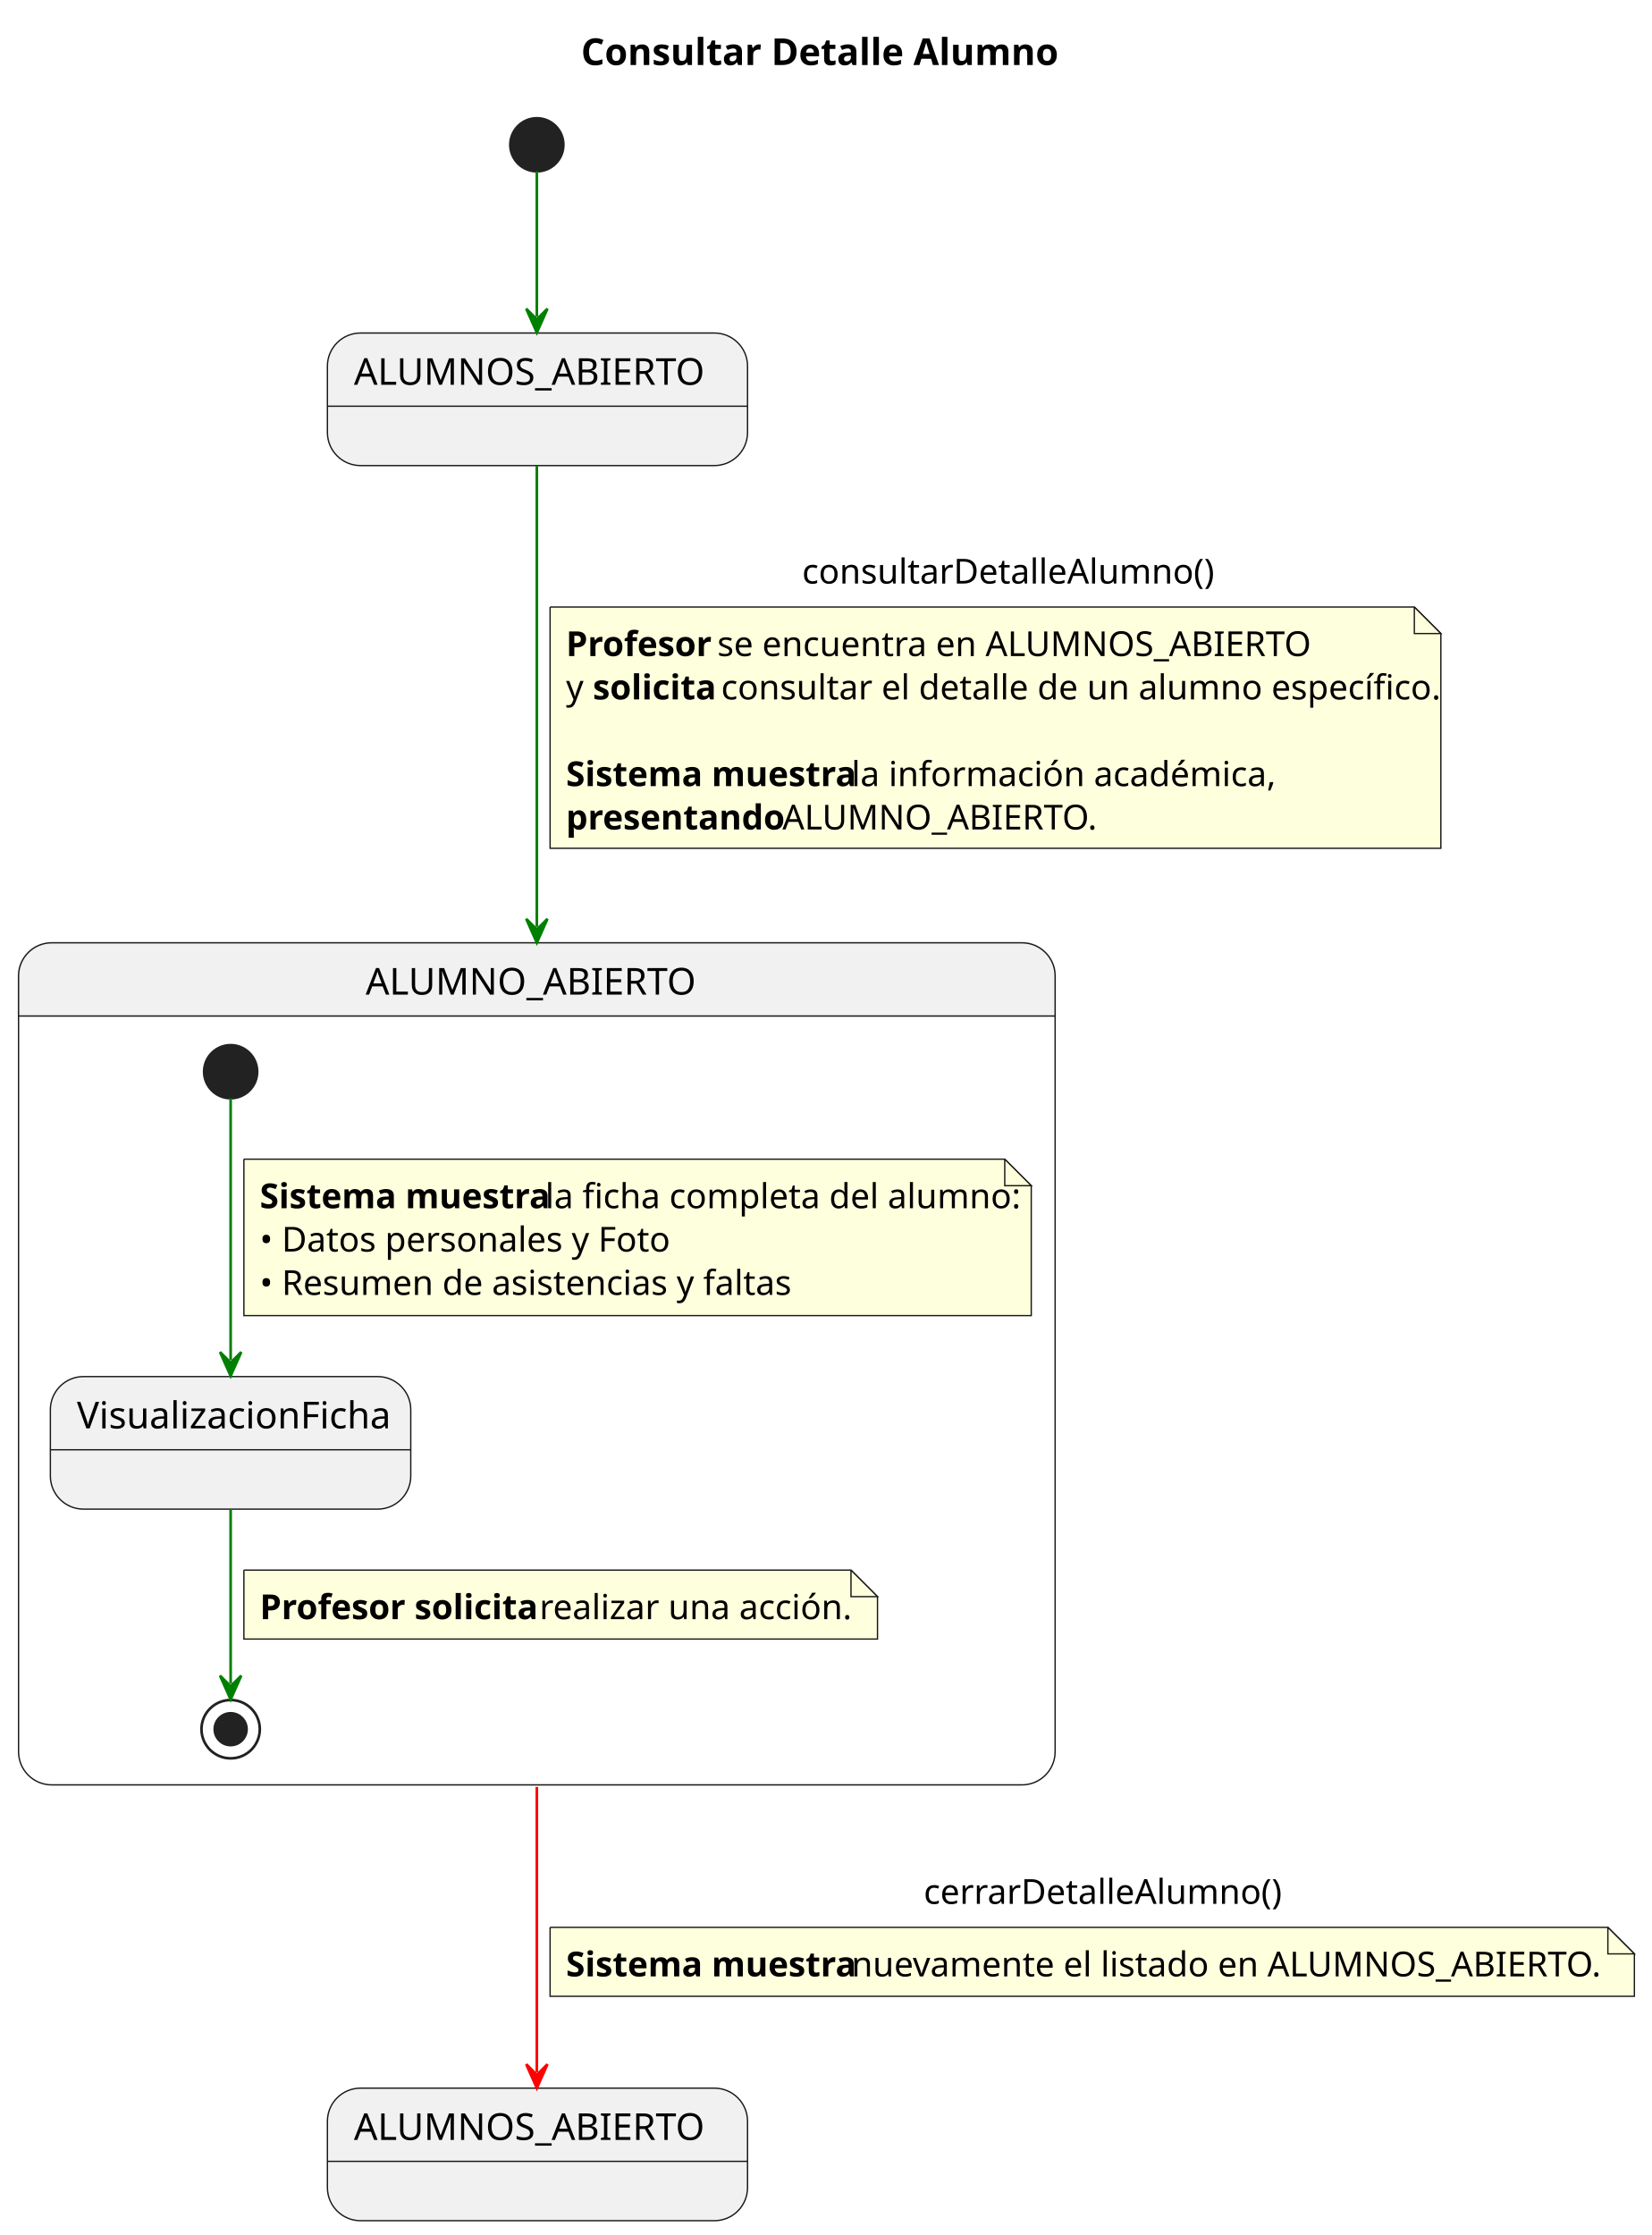
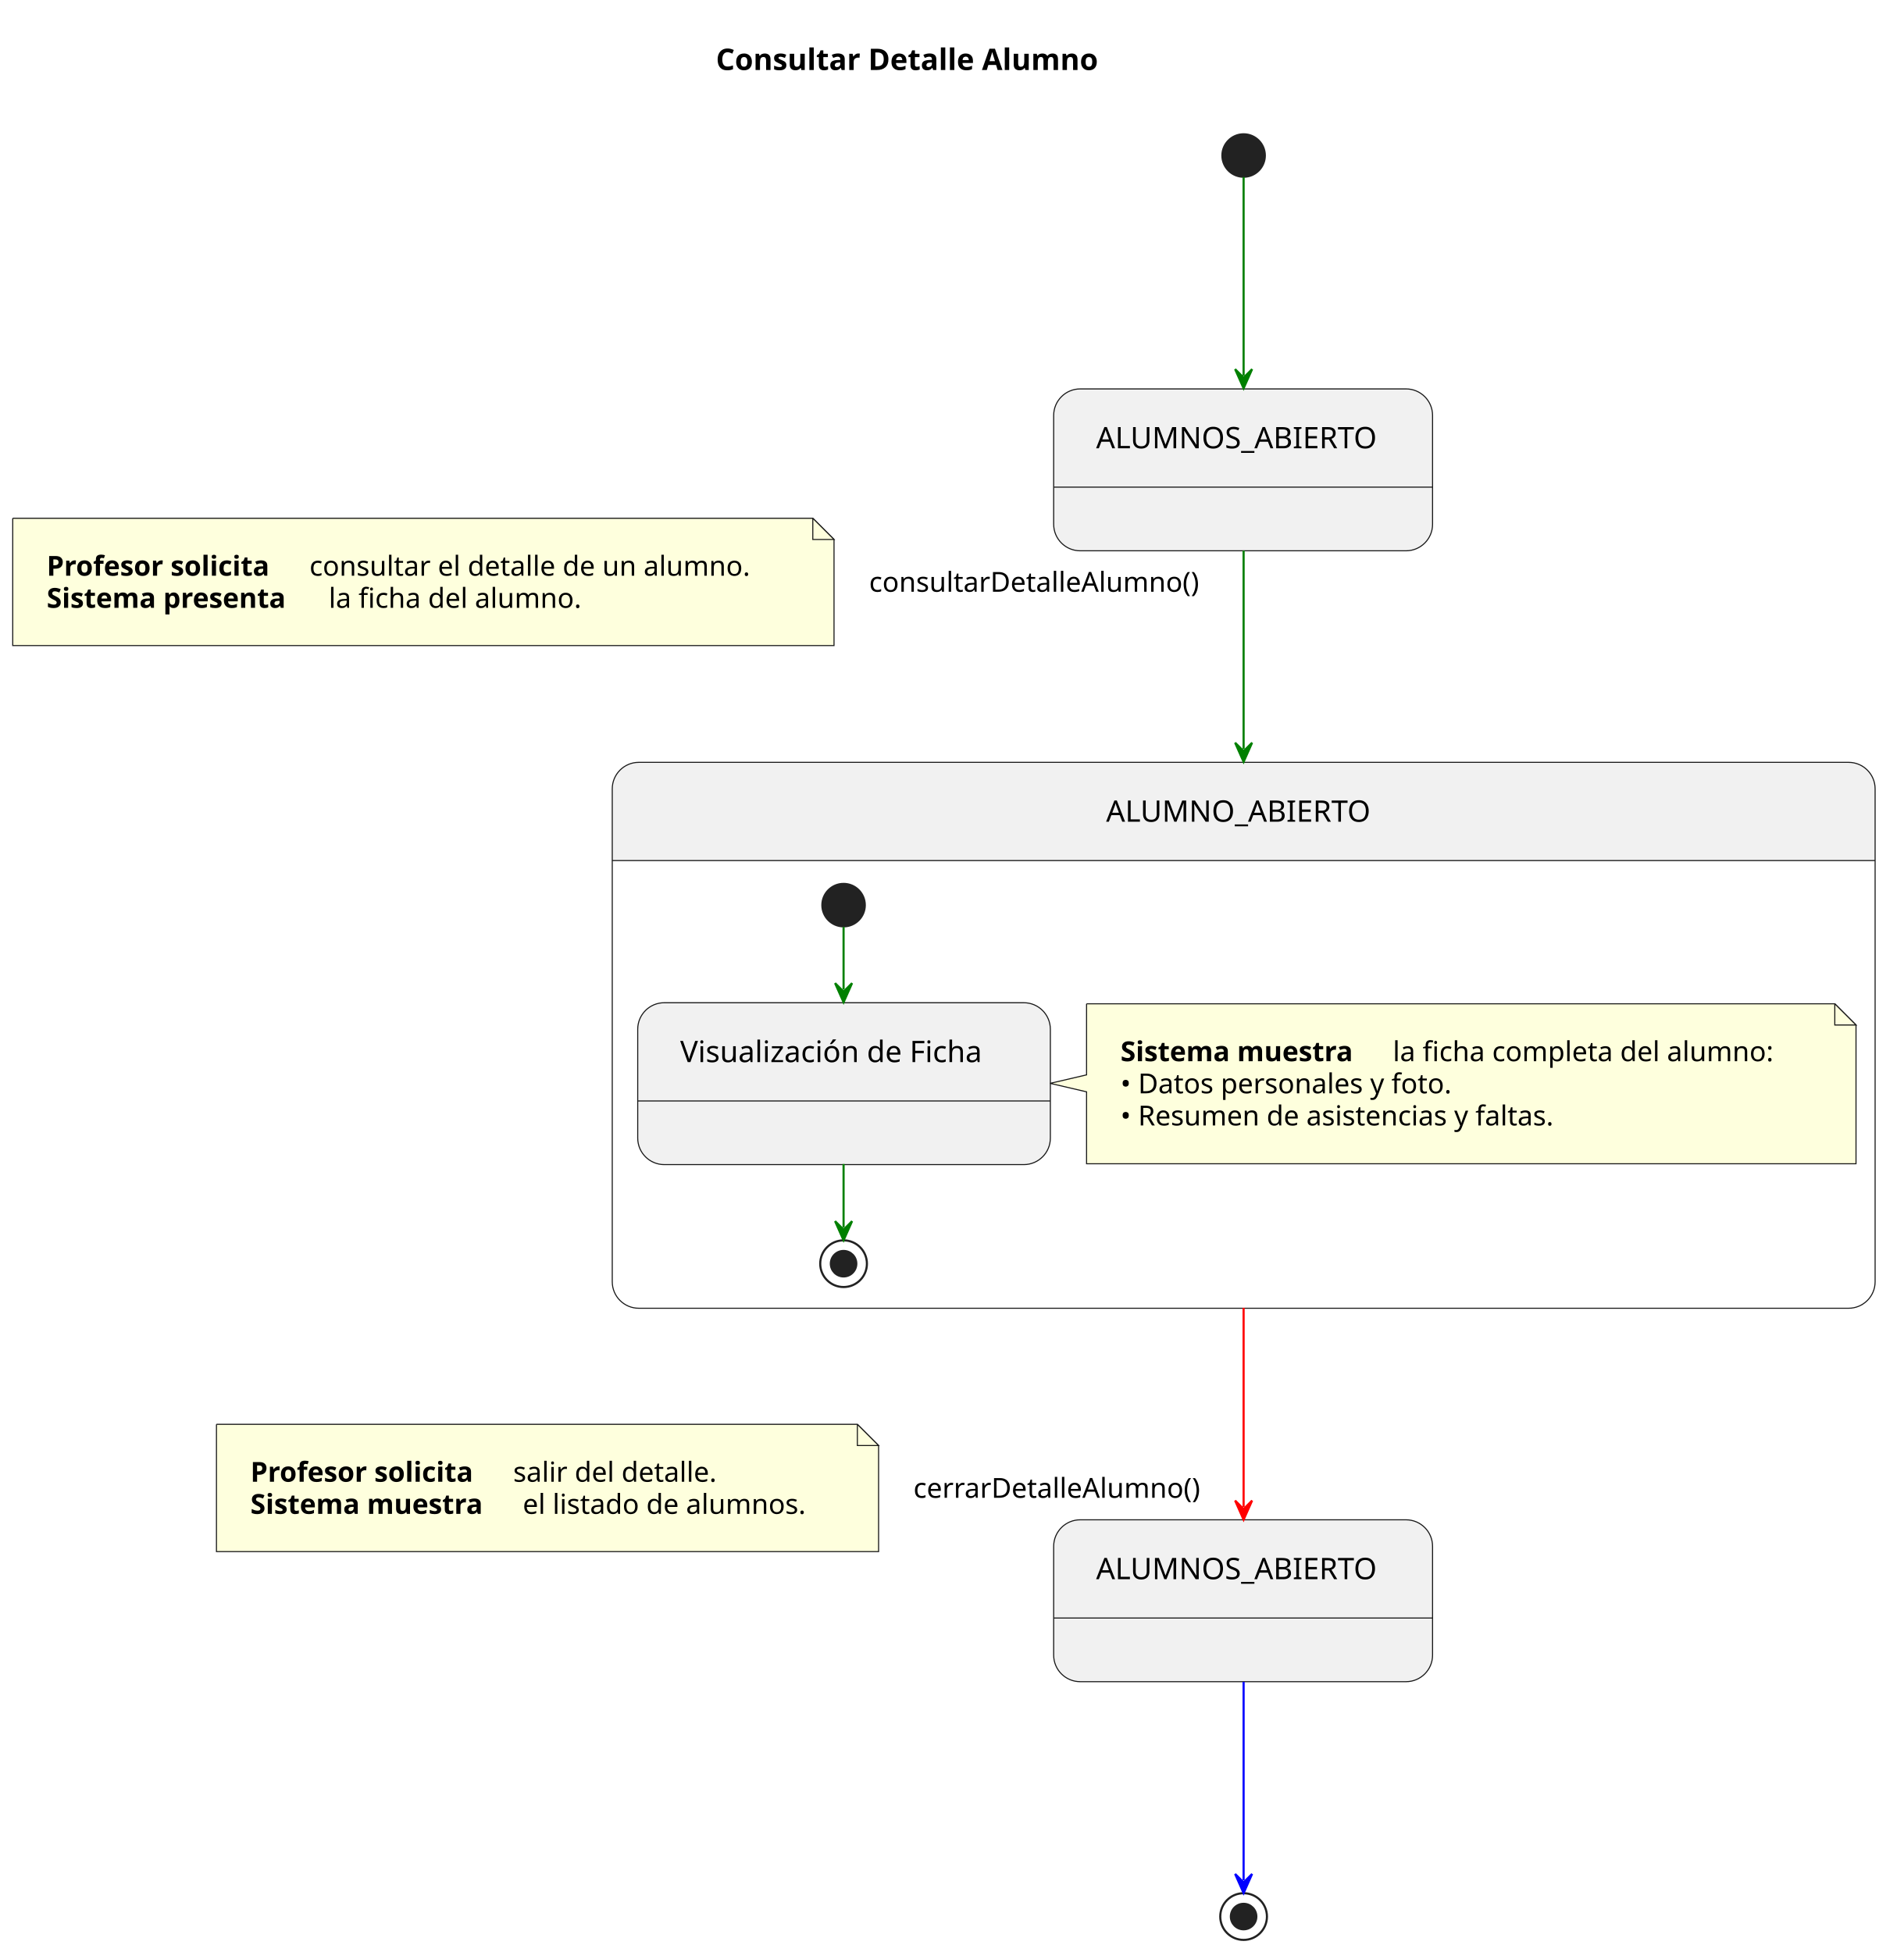
- <svg xmlns="http://www.w3.org/2000/svg" contentStyleType="text/css" data-diagram-type="STATE" height="843px" preserveAspectRatio="none" style="width:623px;height:843px;background:#FFFFFF;" version="1.1" viewBox="0 0 623 843" width="623px" zoomAndPan="magnify">
+ <svg xmlns="http://www.w3.org/2000/svg" contentStyleType="text/css" data-diagram-type="STATE" height="920px" preserveAspectRatio="none" style="width:897px;height:920px;background:#FFFFFF;" version="1.1" viewBox="0 0 897 920" width="897px" zoomAndPan="magnify">
  <defs />
  <g>
-     <text fill="#000000" font-family="sans-serif" font-size="14" font-weight="bold" lengthAdjust="spacing" textLength="171.131" x="219.185" y="24.533">Consultar Detalle Alumno</text>
+     <g class="title" data-source-line="1">
+       <text fill="#000000" font-family="sans-serif" font-size="14" font-weight="bold" lengthAdjust="spacing" textLength="201.872" x="337.35" y="32.995">Consultar Detalle Alumno</text>
+     </g>
    <g id="ALUMNOS_ABIERTO_INICIAL">
-       <rect fill="#F1F1F1" height="50" rx="12.5" ry="12.5" style="stroke:#181818;stroke-width:0.5;" width="158.476" x="123.5" y="125.609" />
-       <line style="stroke:#181818;stroke-width:0.5;" x1="123.5" x2="281.976" y1="153.219" y2="153.219" />
-       <text fill="#000000" font-family="sans-serif" font-size="14" lengthAdjust="spacing" textLength="138.476" x="133.5" y="145.143">ALUMNOS_ABIERTO</text>
+       <rect fill="#F1F1F1" height="76.297" rx="12.5" ry="12.5" style="stroke:#181818;stroke-width:0.5;" width="178.537" x="496.5" y="183.297" />
+       <line style="stroke:#181818;stroke-width:0.5;" x1="496.5" x2="675.037" y1="229.594" y2="229.594" />
+       <text fill="#000000" font-family="sans-serif" font-size="14" lengthAdjust="spacing" textLength="138.537" x="516.5" y="211.292">ALUMNOS_ABIERTO</text>
    </g>
    <g id="ALUMNOS_ABIERTO_FINAL">
-       <rect fill="#F1F1F1" height="50" rx="12.5" ry="12.5" style="stroke:#181818;stroke-width:0.5;" width="158.476" x="123.5" y="787.609" />
-       <line style="stroke:#181818;stroke-width:0.5;" x1="123.5" x2="281.976" y1="815.219" y2="815.219" />
-       <text fill="#000000" font-family="sans-serif" font-size="14" lengthAdjust="spacing" textLength="138.476" x="133.5" y="807.143">ALUMNOS_ABIERTO</text>
+       <rect fill="#F1F1F1" height="76.297" rx="12.5" ry="12.5" style="stroke:#181818;stroke-width:0.5;" width="178.537" x="496.5" y="716.297" />
+       <line style="stroke:#181818;stroke-width:0.5;" x1="496.5" x2="675.037" y1="762.594" y2="762.594" />
+       <text fill="#000000" font-family="sans-serif" font-size="14" lengthAdjust="spacing" textLength="138.537" x="516.5" y="744.292">ALUMNOS_ABIERTO</text>
    </g>
-     <path d="M19.5,355.609 L385.5,355.609 A12.5,12.5 0 0 1 398,368.109 L398,383.219 L7,383.219 L7,368.109 A12.5,12.5 0 0 1 19.5,355.609" fill="#F1F1F1" style="stroke:#F1F1F1;stroke-width:1;" />
-     <rect fill="none" height="317.609" rx="12.5" ry="12.5" style="stroke:#181818;stroke-width:0.5;" width="391" x="7" y="355.609" />
-     <line style="stroke:#181818;stroke-width:0.5;" x1="7" x2="398" y1="383.219" y2="383.219" />
-     <text fill="#000000" font-family="sans-serif" font-size="14" lengthAdjust="spacing" textLength="129.138" x="137.931" y="375.143">ALUMNO_ABIERTO</text>
+     <path d="M301,359.297 L871.072,359.297 A12.5,12.5 0 0 1 883.572,371.797 L883.572,405.594 L288.5,405.594 L288.5,371.797 A12.5,12.5 0 0 1 301,359.297" fill="#F1F1F1" />
+     <rect fill="none" height="257.297" rx="12.5" ry="12.5" style="stroke:#181818;stroke-width:0.5;" width="595.072" x="288.5" y="359.297" />
+     <line style="stroke:#181818;stroke-width:0.5;" x1="288.5" x2="883.572" y1="405.594" y2="405.594" />
+     <text fill="#000000" font-family="sans-serif" font-size="14" lengthAdjust="spacing" textLength="129.65" x="521.211" y="387.292">ALUMNO_ABIERTO</text>
    <g id="ALUMNO_ABIERTO_COMP.VisualizacionFicha">
-       <rect fill="#F1F1F1" height="50" rx="12.5" ry="12.5" style="stroke:#181818;stroke-width:0.5;" width="135.944" x="19" y="519.219" />
-       <line style="stroke:#181818;stroke-width:0.5;" x1="19" x2="154.944" y1="546.828" y2="546.828" />
-       <text fill="#000000" font-family="sans-serif" font-size="14" lengthAdjust="spacing" textLength="115.944" x="29" y="538.752">VisualizacionFicha</text>
+       <rect fill="#F1F1F1" height="76.297" rx="12.5" ry="12.5" style="stroke:#181818;stroke-width:0.5;" width="194.438" x="300.5" y="472.594" />
+       <line style="stroke:#181818;stroke-width:0.5;" x1="300.5" x2="494.938" y1="518.891" y2="518.891" />
+       <text fill="#000000" font-family="sans-serif" font-size="14" lengthAdjust="spacing" textLength="154.438" x="320.5" y="500.589">Visualización de Ficha</text>
    </g>
-     <ellipse cx="87" cy="404.219" fill="#222222" rx="10" ry="10" style="stroke:#222222;stroke-width:1;" />
-     <ellipse cx="87" cy="652.219" fill="none" rx="11" ry="11" style="stroke:#222222;stroke-width:1;" />
-     <ellipse cx="87" cy="652.219" fill="#222222" rx="6" ry="6" style="stroke:#222222;stroke-width:1;" />
-     <g class="link" data-entity-1="*start*ALUMNO_ABIERTO_COMP" data-entity-2="VisualizacionFicha" data-source-line="23" data-uid="lnk6" id="link_*start*ALUMNO_ABIERTO_COMP_VisualizacionFicha">
-       <path d="M87,414.269 C87,435.259 87,481.809 87,512.969" fill="none" id="*start*ALUMNO_ABIERTO_COMP-to-VisualizacionFicha" style="stroke:#008000;stroke-width:1;" />
-       <polygon fill="#008000" points="87,518.969,91,509.969,87,513.969,83,509.969,87,518.969" style="stroke:#008000;stroke-width:1;" />
-       <path d="M92,437.219 L92,496.219 L389,496.219 L389,447.219 L379,437.219 L92,437.219" fill="#FEFFDD" style="stroke:#181818;stroke-width:0.5;" />
-       <path d="M379,437.219 L379,447.219 L389,447.219 L379,437.219" fill="#FEFFDD" style="stroke:#181818;stroke-width:0.5;" />
-       <text fill="#000000" font-family="sans-serif" font-size="13" font-weight="bold" lengthAdjust="spacing" textLength="104.051" x="98" y="455.714">Sistema muestra</text>
-       <text fill="#000000" font-family="sans-serif" font-size="13" lengthAdjust="spacing" textLength="168.372" x="205.663" y="455.714">la ficha completa del alumno:</text>
-       <text fill="#000000" font-family="sans-serif" font-size="13" lengthAdjust="spacing" textLength="149.798" x="98" y="472.065">• Datos personales y Foto</text>
-       <text fill="#000000" font-family="sans-serif" font-size="13" lengthAdjust="spacing" textLength="195.317" x="98" y="488.417">• Resumen de asistencias y faltas</text>
+     <ellipse cx="397.5" cy="426.594" fill="#222222" rx="10" ry="10" style="stroke:#222222;stroke-width:1;" />
+     <ellipse cx="397.5" cy="595.594" fill="none" rx="11" ry="11" style="stroke:#222222;stroke-width:1;" />
+     <ellipse cx="397.5" cy="595.594" fill="#222222" rx="6" ry="6" style="stroke:#222222;stroke-width:1;" />
+     <g class="entity" data-entity="GMN2" data-source-line="23" data-uid="ent0003" id="entity_GMN2">
+       <path d="M512,473.094 L512,506.594 L494.83,510.594 L512,514.594 L512,548.492 A0,0 0 0 0 512,548.492 L874.572,548.492 A0,0 0 0 0 874.572,548.492 L874.572,483.094 L864.572,473.094 L512,473.094 A0,0 0 0 0 512,473.094" fill="#FEFFDD" style="stroke:#181818;stroke-width:0.5;" />
+       <path d="M864.572,473.094 L864.572,483.094 L874.572,483.094 L864.572,473.094" fill="#FEFFDD" style="stroke:#181818;stroke-width:0.5;" />
+       <text fill="#000000" font-family="sans-serif" font-size="13" font-weight="bold" lengthAdjust="spacing" textLength="124.186" x="528" y="500.161">Sistema muestra</text>
+       <text fill="#000000" font-family="sans-serif" font-size="13" lengthAdjust="spacing" textLength="193.254" x="656.318" y="500.161">la ficha completa del alumno:</text>
+       <text fill="#000000" font-family="sans-serif" font-size="13" lengthAdjust="spacing" textLength="170.314" x="528" y="515.293">• Datos personales y foto.</text>
+       <text fill="#000000" font-family="sans-serif" font-size="13" lengthAdjust="spacing" textLength="225.297" x="528" y="530.426">• Resumen de asistencias y faltas.</text>
    </g>
-     <g class="link" data-entity-1="VisualizacionFicha" data-entity-2="*end*ALUMNO_ABIERTO_COMP" data-source-line="30" data-uid="lnk8" id="link_VisualizacionFicha_*end*ALUMNO_ABIERTO_COMP">
-       <path d="M87,569.269 C87,591.869 87,618.599 87,635.019" fill="none" id="VisualizacionFicha-to-*end*ALUMNO_ABIERTO_COMP" style="stroke:#008000;stroke-width:1;" />
-       <polygon fill="#008000" points="87,641.019,91,632.019,87,636.019,83,632.019,87,641.019" style="stroke:#008000;stroke-width:1;" />
-       <path d="M92,592.219 L92,618.219 L331,618.219 L331,602.219 L321,592.219 L92,592.219" fill="#FEFFDD" style="stroke:#181818;stroke-width:0.5;" />
-       <path d="M321,592.219 L321,602.219 L331,602.219 L321,592.219" fill="#FEFFDD" style="stroke:#181818;stroke-width:0.5;" />
-       <text fill="#000000" font-family="sans-serif" font-size="13" font-weight="bold" lengthAdjust="spacing" textLength="101.867" x="98" y="610.714">Profesor solicita</text>
-       <text fill="#000000" font-family="sans-serif" font-size="13" lengthAdjust="spacing" textLength="112.728" x="203.479" y="610.714">realizar una acción.</text>
+     <g class="link" data-entity-1=".start.ALUMNO_ABIERTO_COMP" data-entity-2="VisualizacionFicha" data-source-line="21" data-uid="lnk6" id="link_.start.ALUMNO_ABIERTO_COMP_VisualizacionFicha">
+       <path d="M397.5,436.894 C397.5,445.834 397.5,453.344 397.5,466.374" fill="none" id="*start*ALUMNO_ABIERTO_COMP-to-VisualizacionFicha" style="stroke:#008000;stroke-width:1;" />
+       <polygon fill="#008000" points="397.5,472.374,401.5,463.374,397.5,467.374,393.5,463.374,397.5,472.374" style="stroke:#008000;stroke-width:1;" />
    </g>
-     <ellipse cx="202.5" cy="54.609" fill="#222222" rx="10" ry="10" style="stroke:#222222;stroke-width:1;" />
-     <g class="link" data-entity-1="*start*" data-entity-2="ALUMNOS_ABIERTO_INICIAL" data-source-line="8" data-uid="lnk3" id="link_*start*_ALUMNOS_ABIERTO_INICIAL">
-       <path d="M202.5,64.619 C202.5,78.499 202.5,99.579 202.5,119.449" fill="none" id="*start*-to-ALUMNOS_ABIERTO_INICIAL" style="stroke:#008000;stroke-width:1;" />
-       <polygon fill="#008000" points="202.5,125.449,206.5,116.449,202.5,120.449,198.5,116.449,202.5,125.449" style="stroke:#008000;stroke-width:1;" />
+     <g class="link" data-entity-1="VisualizacionFicha" data-entity-2=".end.ALUMNO_ABIERTO_COMP" data-source-line="27" data-uid="lnk8" id="link_VisualizacionFicha_.end.ALUMNO_ABIERTO_COMP">
+       <path d="M397.5,548.614 C397.5,561.704 397.5,569.354 397.5,578.554" fill="none" id="VisualizacionFicha-to-*end*ALUMNO_ABIERTO_COMP" style="stroke:#008000;stroke-width:1;" />
+       <polygon fill="#008000" points="397.5,584.554,401.5,575.554,397.5,579.554,393.5,575.554,397.5,584.554" style="stroke:#008000;stroke-width:1;" />
    </g>
-     <g class="link" data-entity-1="ALUMNOS_ABIERTO_INICIAL" data-entity-2="ALUMNO_ABIERTO_COMP" data-source-line="10" data-uid="lnk4" id="link_ALUMNOS_ABIERTO_INICIAL_ALUMNO_ABIERTO_COMP">
-       <path d="M202.5,175.639 C202.5,212.589 202.5,280.359 202.5,349.579" fill="none" id="ALUMNOS_ABIERTO_INICIAL-to-ALUMNO_ABIERTO_COMP" style="stroke:#008000;stroke-width:1;" />
-       <polygon fill="#008000" points="202.5,355.579,206.5,346.579,202.5,350.579,198.5,346.579,202.5,355.579" style="stroke:#008000;stroke-width:1;" />
-       <text fill="#000000" font-family="sans-serif" font-size="13" lengthAdjust="spacing" textLength="145.952" x="302.557" y="220.105">consultarDetalleAlumno()</text>
-       <path d="M207.5,228.961 L207.5,319.961 L543.5,319.961 L543.5,238.961 L533.5,228.961 L207.5,228.961" fill="#FEFFDD" style="stroke:#181818;stroke-width:0.5;" />
-       <path d="M533.5,228.961 L533.5,238.961 L543.5,238.961 L533.5,228.961" fill="#FEFFDD" style="stroke:#181818;stroke-width:0.5;" />
-       <text fill="#000000" font-family="sans-serif" font-size="13" font-weight="bold" lengthAdjust="spacing" textLength="53.46" x="213.5" y="247.456">Profesor</text>
-       <text fill="#000000" font-family="sans-serif" font-size="13" lengthAdjust="spacing" textLength="225.431" x="270.572" y="247.456">se encuentra en ALUMNOS_ABIERTO</text>
-       <text fill="#000000" font-family="sans-serif" font-size="13" lengthAdjust="spacing" textLength="6.5" x="213.5" y="263.808">y</text>
-       <text fill="#000000" font-family="sans-serif" font-size="13" font-weight="bold" lengthAdjust="spacing" textLength="44.795" x="223.612" y="263.808">solicita</text>
-       <text fill="#000000" font-family="sans-serif" font-size="13" lengthAdjust="spacing" textLength="256.547" x="272.019" y="263.808">consultar el detalle de un alumno específico.</text>
-       <text fill="#000000" font-family="sans-serif" font-size="13" lengthAdjust="spacing" textLength="3.612" x="213.5" y="280.159"> </text>
-       <text fill="#000000" font-family="sans-serif" font-size="13" font-weight="bold" lengthAdjust="spacing" textLength="104.051" x="213.5" y="296.511">Sistema muestra</text>
-       <text fill="#000000" font-family="sans-serif" font-size="13" lengthAdjust="spacing" textLength="151.017" x="321.163" y="296.511">la información académica,</text>
-       <text fill="#000000" font-family="sans-serif" font-size="13" font-weight="bold" lengthAdjust="spacing" textLength="78.013" x="213.5" y="312.862">presentando</text>
-       <text fill="#000000" font-family="sans-serif" font-size="13" lengthAdjust="spacing" textLength="123.525" x="295.125" y="312.862">ALUMNO_ABIERTO.</text>
+     <ellipse cx="586" cy="73.297" fill="#222222" rx="10" ry="10" style="stroke:#222222;stroke-width:1;" />
+     <ellipse cx="586" cy="903.297" fill="none" rx="11" ry="11" style="stroke:#222222;stroke-width:1;" />
+     <ellipse cx="586" cy="903.297" fill="#222222" rx="6" ry="6" style="stroke:#222222;stroke-width:1;" />
+     <g class="link" data-entity-1=".start." data-entity-2="ALUMNOS_ABIERTO_INICIAL" data-source-line="11" data-uid="lnk3" id="link_.start._ALUMNOS_ABIERTO_INICIAL">
+       <path d="M586,83.467 C586,103.647 586,143.677 586,176.997" fill="none" id="*start*-to-ALUMNOS_ABIERTO_INICIAL" style="stroke:#008000;stroke-width:1;" />
+       <polygon fill="#008000" points="586,182.997,590,173.997,586,177.997,582,173.997,586,182.997" style="stroke:#008000;stroke-width:1;" />
    </g>
-     <g class="link" data-entity-1="ALUMNO_ABIERTO_COMP" data-entity-2="ALUMNOS_ABIERTO_FINAL" data-source-line="37" data-uid="lnk9" id="link_ALUMNO_ABIERTO_COMP_ALUMNOS_ABIERTO_FINAL">
-       <path d="M202.5,674.009 C202.5,718.539 202.5,755.819 202.5,781.589" fill="none" id="ALUMNO_ABIERTO_COMP-to-ALUMNOS_ABIERTO_FINAL" style="stroke:#FF0000;stroke-width:1;" />
-       <polygon fill="#FF0000" points="202.5,787.589,206.5,778.589,202.5,782.589,198.5,778.589,202.5,787.589" style="stroke:#FF0000;stroke-width:1;" />
-       <text fill="#000000" font-family="sans-serif" font-size="13" lengthAdjust="spacing" textLength="127.15" x="348.432" y="718.105">cerrarDetalleAlumno()</text>
-       <path d="M207.5,726.961 L207.5,752.961 L616.5,752.961 L616.5,736.961 L606.5,726.961 L207.5,726.961" fill="#FEFFDD" style="stroke:#181818;stroke-width:0.5;" />
-       <path d="M606.5,726.961 L606.5,736.961 L616.5,736.961 L606.5,726.961" fill="#FEFFDD" style="stroke:#181818;stroke-width:0.5;" />
-       <text fill="#000000" font-family="sans-serif" font-size="13" font-weight="bold" lengthAdjust="spacing" textLength="104.051" x="213.5" y="745.456">Sistema muestra</text>
-       <text fill="#000000" font-family="sans-serif" font-size="13" lengthAdjust="spacing" textLength="280.351" x="321.163" y="745.456">nuevamente el listado en ALUMNOS_ABIERTO.</text>
+     <g class="link" data-entity-1="ALUMNOS_ABIERTO_INICIAL" data-entity-2="ALUMNO_ABIERTO_COMP" data-source-line="13" data-uid="lnk4" id="link_ALUMNOS_ABIERTO_INICIAL_ALUMNO_ABIERTO_COMP">
+       <path d="M586,259.477 C586,285.887 586,316.697 586,353.057" fill="none" id="ALUMNOS_ABIERTO_INICIAL-to-ALUMNO_ABIERTO_COMP" style="stroke:#008000;stroke-width:1;" />
+       <polygon fill="#008000" points="586,359.057,590,350.057,586,354.057,582,350.057,586,359.057" style="stroke:#008000;stroke-width:1;" />
+       <path d="M6,244.267 L6,304.267 L393,304.267 L393,254.267 L383,244.267 L6,244.267" fill="#FEFFDD" style="stroke:#181818;stroke-width:0.5;" />
+       <path d="M383,244.267 L383,254.267 L393,254.267 L383,244.267" fill="#FEFFDD" style="stroke:#181818;stroke-width:0.5;" />
+       <text fill="#000000" font-family="sans-serif" font-size="13" font-weight="bold" lengthAdjust="spacing" textLength="119.679" x="22" y="271.334">Profesor solicita</text>
+       <text fill="#000000" font-family="sans-serif" font-size="13" lengthAdjust="spacing" textLength="222.714" x="145.811" y="271.334">consultar el detalle de un alumno.</text>
+       <text fill="#000000" font-family="sans-serif" font-size="13" font-weight="bold" lengthAdjust="spacing" textLength="128.762" x="22" y="286.467">Sistema presenta</text>
+       <text fill="#000000" font-family="sans-serif" font-size="13" lengthAdjust="spacing" textLength="128.185" x="154.894" y="286.467">la ficha del alumno.</text>
+       <text fill="#000000" font-family="sans-serif" font-size="13" lengthAdjust="spacing" textLength="166.41" x="409.525" y="278.9">consultarDetalleAlumno()</text>
+     </g>
+     <g class="link" data-entity-1="ALUMNO_ABIERTO_COMP" data-entity-2="ALUMNOS_ABIERTO_FINAL" data-source-line="30" data-uid="lnk9" id="link_ALUMNO_ABIERTO_COMP_ALUMNOS_ABIERTO_FINAL">
+       <path d="M586,616.367 C586,652.837 586,683.777 586,710.237" fill="none" id="ALUMNO_ABIERTO_COMP-to-ALUMNOS_ABIERTO_FINAL" style="stroke:#FF0000;stroke-width:1;" />
+       <polygon fill="#FF0000" points="586,716.237,590,707.237,586,711.237,582,707.237,586,716.237" style="stroke:#FF0000;stroke-width:1;" />
+       <path d="M102,671.297 L102,731.297 L414,731.297 L414,681.297 L404,671.297 L102,671.297" fill="#FEFFDD" style="stroke:#181818;stroke-width:0.5;" />
+       <path d="M404,671.297 L404,681.297 L414,681.297 L404,671.297" fill="#FEFFDD" style="stroke:#181818;stroke-width:0.5;" />
+       <text fill="#000000" font-family="sans-serif" font-size="13" font-weight="bold" lengthAdjust="spacing" textLength="119.679" x="118" y="698.364">Profesor solicita</text>
+       <text fill="#000000" font-family="sans-serif" font-size="13" lengthAdjust="spacing" textLength="104.102" x="241.811" y="698.364">salir del detalle.</text>
+       <text fill="#000000" font-family="sans-serif" font-size="13" font-weight="bold" lengthAdjust="spacing" textLength="124.186" x="118" y="713.497">Sistema muestra</text>
+       <text fill="#000000" font-family="sans-serif" font-size="13" lengthAdjust="spacing" textLength="143.102" x="246.318" y="713.497">el listado de alumnos.</text>
+       <text fill="#000000" font-family="sans-serif" font-size="13" lengthAdjust="spacing" textLength="145.184" x="430.419" y="705.93">cerrarDetalleAlumno()</text>
+     </g>
+     <g class="link" data-entity-1="ALUMNOS_ABIERTO_FINAL" data-entity-2=".end." data-source-line="36" data-uid="lnk11" id="link_ALUMNOS_ABIERTO_FINAL_.end.">
+       <path d="M586,792.667 C586,825.777 586,865.457 586,886.217" fill="none" id="ALUMNOS_ABIERTO_FINAL-to-*end*" style="stroke:#0000FF;stroke-width:1;" />
+       <polygon fill="#0000FF" points="586,892.217,590,883.217,586,887.217,582,883.217,586,892.217" style="stroke:#0000FF;stroke-width:1;" />
    </g>
  </g>
</svg>
